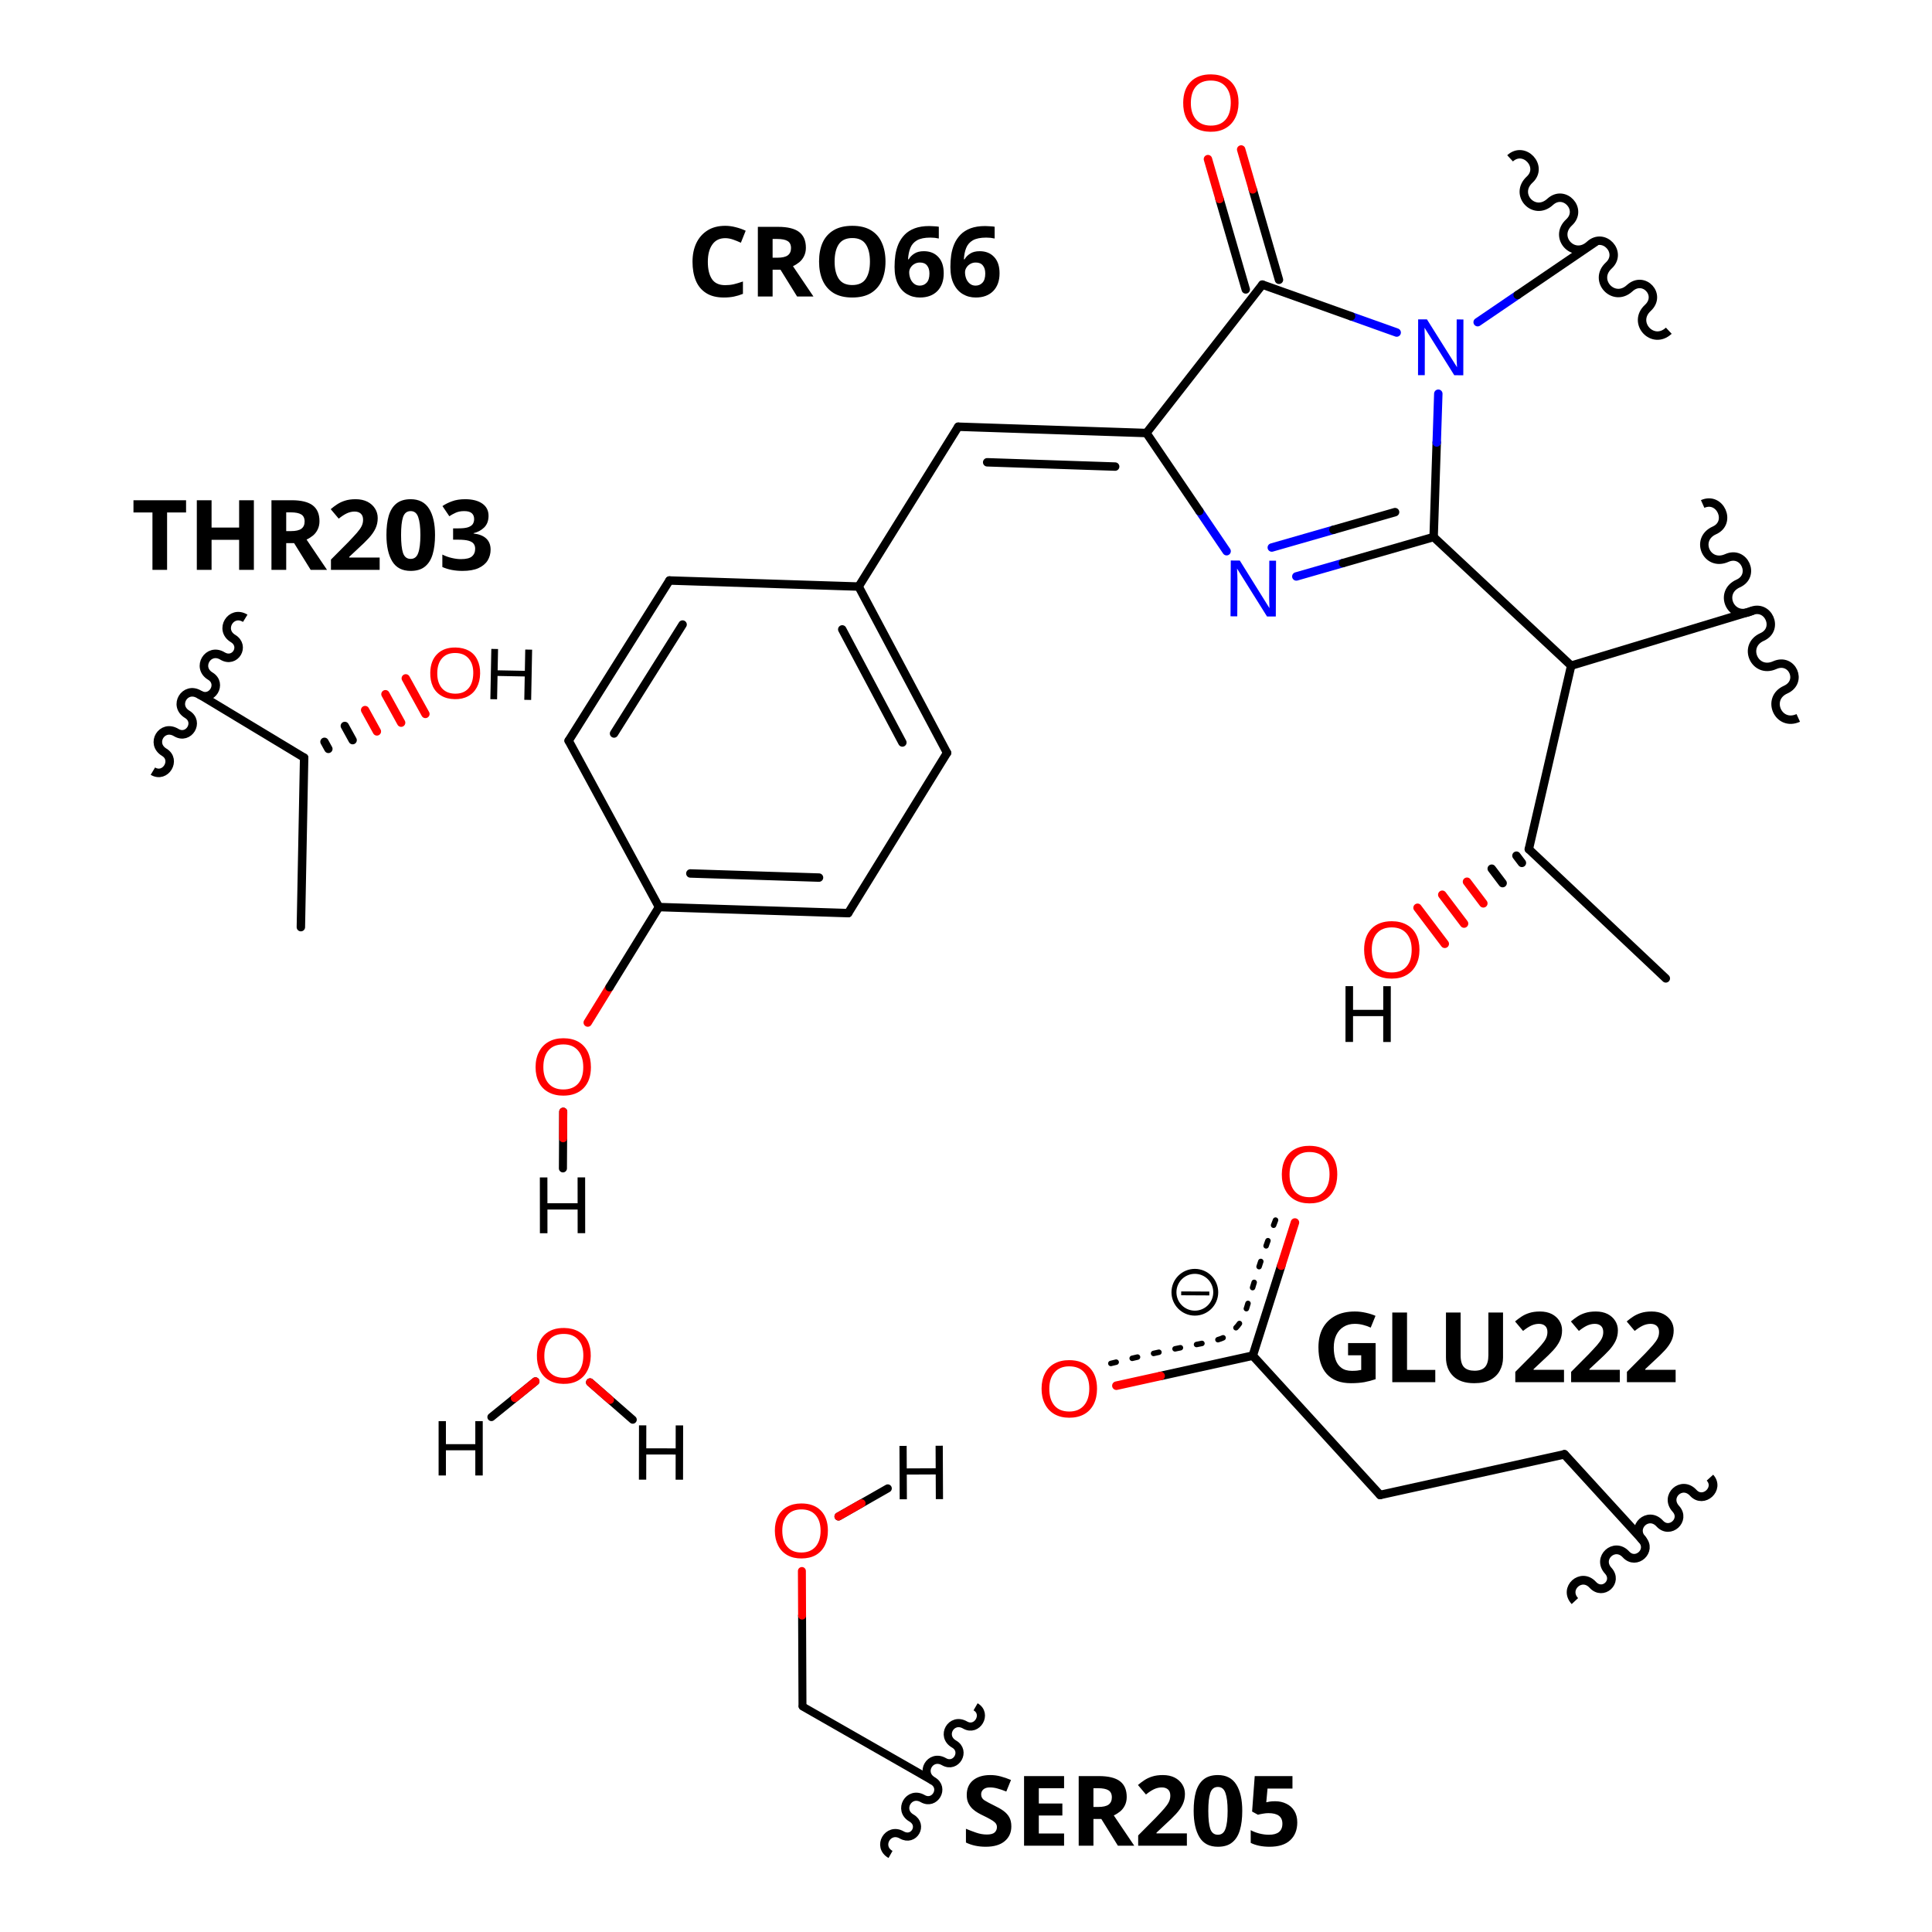
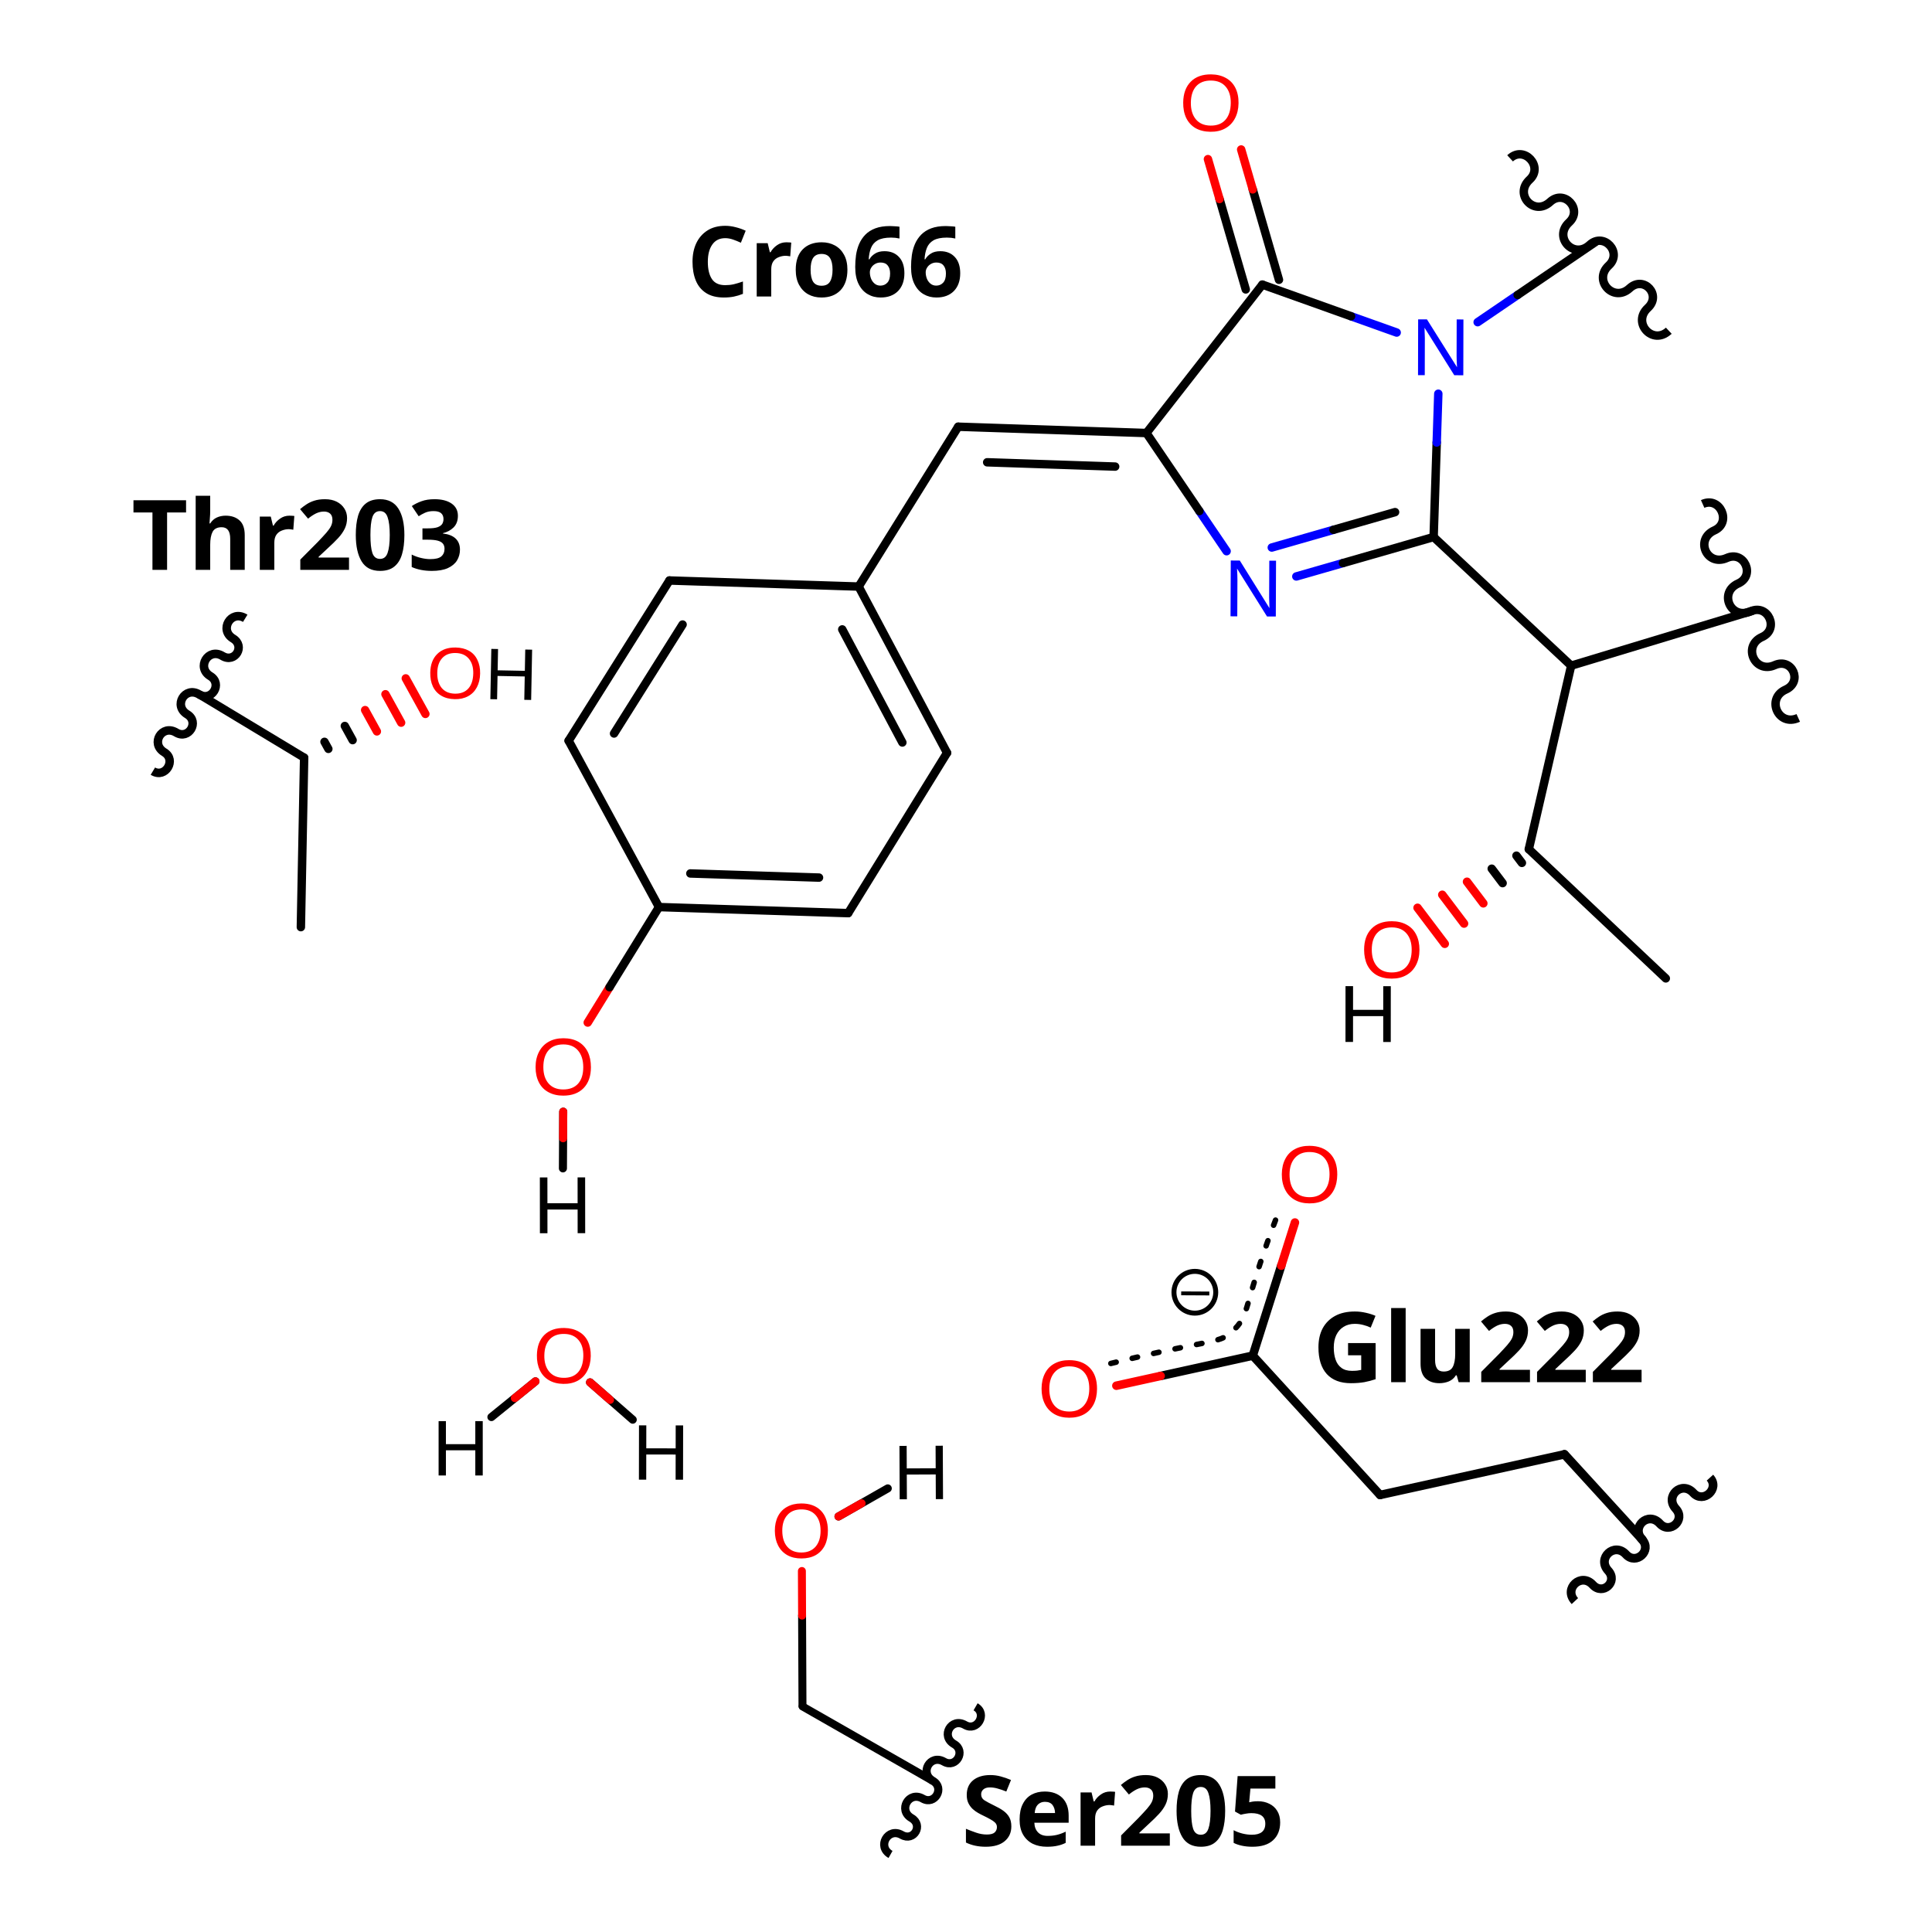
<svg xmlns="http://www.w3.org/2000/svg" version="1.1" id="svg2" width="2.75in" height="2.75in" viewBox="0 0 264 264">
  <defs id="defs6">
    <marker style="overflow:visible" id="Arrow2Mend" refX="0" refY="0" orient="auto">
      <path transform="scale(-0.6)" d="M 8.719,4.034 -2.207,0.016 8.719,-4.002 c -1.745,2.372 -1.735,5.617 -6e-7,8.035 z" style="fill:context-stroke;fill-rule:evenodd;stroke:context-stroke;stroke-width:0.625;stroke-linejoin:round" id="path6687" />
    </marker>
    <marker style="overflow:visible" id="Arrow2Lend" refX="0" refY="0" orient="auto">
      <path transform="matrix(-1.1,0,0,-1.1,-1.1,0)" d="M 8.719,4.034 -2.207,0.016 8.719,-4.002 c -1.745,2.372 -1.735,5.617 -6e-7,8.035 z" style="fill:context-stroke;fill-rule:evenodd;stroke:context-stroke;stroke-width:0.625;stroke-linejoin:round" id="path6681" />
    </marker>
    <marker style="overflow:visible" id="Arrow2Mend-5" refX="0" refY="0" orient="auto">
      <path transform="scale(-0.6)" d="M 8.719,4.034 -2.207,0.016 8.719,-4.002 c -1.745,2.372 -1.735,5.617 -6e-7,8.035 z" style="fill:context-stroke;fill-rule:evenodd;stroke:context-stroke;stroke-width:0.625;stroke-linejoin:round" id="path6687-6" />
    </marker>
  </defs>
  <g id="layer2">
    <text xml:space="preserve" style="font-weight:bold;font-size:13.333px;line-height:1.25;font-family:sans-serif;-inkscape-font-specification:'sans-serif Bold';stroke-width:1.576" x="179.396" y="188.866" id="text10030">
-       <tspan id="tspan10028" x="179.396" y="188.866" style="font-size:13.333px;stroke-width:1.576">GLU222</tspan>
+       <tspan id="tspan10028" x="179.396" y="188.866" style="font-size:13.333px;stroke-width:1.576">Glu222</tspan>
    </text>
    <text xml:space="preserve" style="font-weight:bold;font-size:13.333px;line-height:1.25;font-family:sans-serif;-inkscape-font-specification:'sans-serif Bold';stroke-width:1.576" x="131.381" y="252.211" id="text10030-5">
-       <tspan id="tspan10028-4" x="131.381" y="252.211" style="font-size:13.333px;stroke-width:1.576">SER205</tspan>
+       <tspan id="tspan10028-4" x="131.381" y="252.211" style="font-size:13.333px;stroke-width:1.576">Ser205</tspan>
    </text>
    <text xml:space="preserve" style="font-weight:bold;font-size:13.333px;line-height:1.25;font-family:sans-serif;-inkscape-font-specification:'sans-serif Bold';stroke-width:1.216" x="17.972" y="77.872" id="text10030-5-3">
-       <tspan id="tspan10028-4-5" x="17.972" y="77.872" style="font-size:13.333px;stroke-width:1.216">THR203</tspan>
+       <tspan id="tspan10028-4-5" x="17.972" y="77.872" style="font-size:13.333px;stroke-width:1.216">Thr203</tspan>
    </text>
    <g id="g21010" transform="matrix(-0.9086407,0.8304904,0.8304904,0.9086407,298.9976,-232.5659)">
      <line x1="287.478" y1="224.716" x2="287.478" y2="211.908" stroke="#000000" stroke-width="10" stroke-linejoin="round" stroke-linecap="round" id="line28-7" style="stroke-width:0.979;stroke-miterlimit:4;stroke-dasharray:none" />
      <line x1="287.478" y1="211.908" x2="305.623" y2="201.432" stroke="#000000" stroke-width="10" stroke-linejoin="round" stroke-linecap="round" id="line42-2" style="stroke-width:0.947;stroke-miterlimit:4;stroke-dasharray:none" />
      <line x1="305.623" y1="201.432" x2="305.622" y2="180.482" stroke="#000000" stroke-width="10" stroke-linejoin="round" stroke-linecap="round" id="line44-6" style="stroke-width:0.947;stroke-miterlimit:4;stroke-dasharray:none" />
      <g id="g3215" transform="translate(0.3695303,3.499347)">
        <line x1="296.181" y1="171.745" x2="305.253" y2="176.982" stroke="#000000" stroke-width="10" stroke-linejoin="round" stroke-linecap="round" id="line46-1" style="stroke-width:0.947;stroke-miterlimit:4;stroke-dasharray:none" />
        <line x1="296.181" y1="171.745" x2="291.828" y2="169.232" stroke="#ff0000" stroke-width="10" stroke-linejoin="round" stroke-linecap="round" id="line48-8" style="stroke-width:0.947;stroke-miterlimit:4;stroke-dasharray:none" />
      </g>
      <line x1="314.694" y1="175.244" x2="305.622" y2="180.482" stroke="#000000" stroke-width="10" stroke-linejoin="round" stroke-linecap="round" id="line54-2" style="stroke-width:0.947;stroke-miterlimit:4;stroke-dasharray:none" />
      <line x1="314.694" y1="175.244" x2="319.047" y2="172.731" stroke="#ff0000" stroke-width="10" stroke-linejoin="round" stroke-linecap="round" id="line56-0" style="stroke-width:0.947;stroke-miterlimit:4;stroke-dasharray:none" />
      <text x="94.712" y="323.261" fill="#ff0000" font-family="Arial" font-size="9.016px" font-style="normal" font-weight="normal" text-anchor="middle" id="text80" style="stroke-width:0.947;stroke-miterlimit:4;stroke-dasharray:none" transform="rotate(-42.93234)">O</text>
      <text x="122.708" y="346.744" fill="#ff0000" font-family="Arial" font-size="9.016px" font-style="normal" font-weight="normal" text-anchor="middle" id="text84" style="stroke-width:0.947;stroke-miterlimit:4;stroke-dasharray:none" transform="rotate(-42.67602)">O</text>
      <path style="fill:none;stroke:#000000;stroke-width:0.97;stroke-linecap:butt;stroke-linejoin:miter;stroke-miterlimit:4;stroke-dasharray:none;stroke-opacity:1" d="m 277.299,224.716 c 0,1.662 2.506,1.662 2.506,0 0,-1.895 2.623,-1.895 2.623,0 0,1.662 2.421,1.662 2.421,0 0,-1.895 2.643,-1.895 2.643,0 0,1.662 2.436,1.662 2.436,0 0,-1.895 2.675,-1.895 2.675,0 0,1.662 2.323,1.662 2.323,0 0,-1.895 2.7,-1.903 2.684,0" id="path5251" />
      <g id="g1481" transform="matrix(0.313339,-0.2893942,0.2893942,0.313339,108.6766,278.8173)">
        <circle style="opacity:1;fill:none;stroke:#000000;stroke-width:1.292;stroke-linecap:round;stroke-linejoin:round;stroke-miterlimit:4;stroke-dasharray:none" id="path294" cx="510.779" cy="127.495" r="5.437" />
        <path style="fill:none;stroke:#000000;stroke-width:1px;stroke-linecap:butt;stroke-linejoin:miter;stroke-opacity:1" d="m 507.013,127.799 h 7.319" id="path1397" />
      </g>
      <path style="fill:none;stroke:#000000;stroke-width:0.609;stroke-linecap:round;stroke-linejoin:miter;stroke-miterlimit:4;stroke-dasharray:0.609, 1.827;stroke-dashoffset:0;stroke-opacity:1" d="m 317.835,170.493 c -9.858,5.374 -10.292,6.475 -12.202,6.475 -3.096,0 -2.366,-1.101 -13.203,-6.479" id="path3250" />
    </g>
    <g id="g33121" transform="matrix(-0.9601996,0.7222365,0.7222365,0.9601996,258.3847,-239.2409)">
      <line x1="320.866" y1="106.714" x2="315.707" y2="119.512" stroke="#000000" stroke-width="0.42" stroke-linejoin="round" stroke-linecap="round" id="line12-1" style="stroke-width:0.947;stroke-miterlimit:4;stroke-dasharray:none" />
      <line x1="312.905" y1="120.377" x2="312.775" y2="119.46" stroke="#000000" stroke-width="0.294" stroke-linejoin="round" stroke-linecap="round" id="line28-3" style="stroke-width:0.947;stroke-miterlimit:4;stroke-dasharray:none" />
      <line x1="310.103" y1="121.24" x2="309.843" y2="119.408" stroke="#000000" stroke-width="0.294" stroke-linejoin="round" stroke-linecap="round" id="line32-1" style="stroke-width:0.947;stroke-miterlimit:4;stroke-dasharray:none" />
      <line x1="307.301" y1="122.104" x2="306.912" y2="119.355" stroke="#ff0000" stroke-width="0.294" stroke-linejoin="round" stroke-linecap="round" id="line36-63" style="stroke-width:0.947;stroke-miterlimit:4;stroke-dasharray:none" />
      <line x1="304.499" y1="122.968" x2="303.98" y2="119.303" stroke="#ff0000" stroke-width="0.294" stroke-linejoin="round" stroke-linecap="round" id="line40-0" style="stroke-width:0.947;stroke-miterlimit:4;stroke-dasharray:none" />
      <line x1="301.697" y1="123.832" x2="301.049" y2="119.251" stroke="#ff0000" stroke-width="0.294" stroke-linejoin="round" stroke-linecap="round" id="line44-1" style="stroke-width:0.947;stroke-miterlimit:4;stroke-dasharray:none" />
      <line x1="315.707" y1="119.512" x2="327.591" y2="134.693" stroke="#000000" stroke-width="0.42" stroke-linejoin="round" stroke-linecap="round" id="line46-5" style="stroke-width:0.959;stroke-miterlimit:4;stroke-dasharray:none" />
      <text x="-157.922" y="281.66" fill="#ff0000" font-family="Arial" font-size="8.317px" font-style="normal" font-weight="normal" text-anchor="middle" id="text66" style="stroke-width:0.947;stroke-miterlimit:4;stroke-dasharray:none" transform="matrix(-0.7874117,0.6164275,0.6164275,0.7874117,0,0)">O</text>
      <text x="-151.56" y="281.66" fill="#ff0000" font-family="Arial" font-size="8.317px" font-style="normal" font-weight="normal" text-anchor="middle" id="text68" style="fill:#4d4d4d;stroke-width:0.947;stroke-miterlimit:4;stroke-dasharray:none" transform="matrix(-0.7874117,0.6164275,0.6164275,0.7874117,0,0)">
        <tspan style="fill:#000000" id="tspan15697">H</tspan>
      </text>
      <path style="fill:none;stroke:#000000;stroke-width:0.97;stroke-linecap:butt;stroke-linejoin:miter;stroke-miterlimit:4;stroke-dasharray:none;stroke-opacity:1" d="m 330.377,110.398 c -0.62,1.542 -2.945,0.607 -2.325,-0.935 0.707,-1.758 -1.726,-2.737 -2.433,-0.979 -0.62,1.542 -2.866,0.639 -2.246,-0.903 0.707,-1.758 -1.745,-2.744 -2.452,-0.986 -0.62,1.542 -2.881,0.633 -2.26,-0.909 0.707,-1.758 -1.775,-2.757 -2.482,-0.998 -0.62,1.542 -2.776,0.675 -2.155,-0.867 0.707,-1.758 -1.795,-2.773 -2.49,-1.001" id="path5251-5" />
    </g>
    <g id="g39975" transform="rotate(-43.93992,69.86958,156.2453)">
      <line x1="54.961" y1="187.219" x2="55.622" y2="194.938" stroke="#000000" stroke-width="10" stroke-linejoin="round" stroke-linecap="round" id="line26-6-0" style="stroke:#000000;stroke-width:1.104;stroke-miterlimit:4;stroke-dasharray:none" />
      <text x="167.601" y="93.688" fill="#ff0000" font-family="Arial" font-size="10.795px" font-style="normal" font-weight="normal" text-anchor="middle" id="text48-9" style="stroke-width:1.104;stroke-miterlimit:4;stroke-dasharray:none" transform="rotate(45)">O</text>
      <text x="151.796" y="109.4" fill="#ff0000" font-family="Arial" font-size="10.795px" font-style="normal" font-weight="normal" text-anchor="middle" id="text50-1" style="fill:#4d4d4d;stroke-width:1.104;stroke-miterlimit:4;stroke-dasharray:none" transform="rotate(43.93729)">
        <tspan style="fill:#000000;stroke-width:1.104" id="tspan18705">H</tspan>
      </text>
      <text x="179.342" y="109.692" fill="#ff0000" font-family="Arial" font-size="10.795px" font-style="normal" font-weight="normal" text-anchor="middle" id="text50-1-2" style="fill:#4d4d4d;stroke-width:1.104;stroke-miterlimit:4;stroke-dasharray:none" transform="rotate(44.02927)">
        <tspan style="fill:#000000;stroke-width:1.104" id="tspan20753">H</tspan>
      </text>
      <line x1="54.961" y1="187.219" x2="55.267" y2="190.833" stroke="#ff0000" stroke-width="10" stroke-linejoin="round" stroke-linecap="round" id="line39802" style="stroke-width:1.104;stroke-miterlimit:4;stroke-dasharray:none" />
      <line x1="49.684" y1="181.943" x2="41.966" y2="181.282" stroke="#000000" stroke-width="10" stroke-linejoin="round" stroke-linecap="round" id="line47464" style="stroke:#000000;stroke-width:1.104;stroke-miterlimit:4;stroke-dasharray:none" />
      <line x1="49.684" y1="181.943" x2="46.071" y2="181.636" stroke="#ff0000" stroke-width="10" stroke-linejoin="round" stroke-linecap="round" id="line47466" style="stroke-width:1.104;stroke-miterlimit:4;stroke-dasharray:none" />
    </g>
    <g id="g40359" transform="translate(29.24627,-12.41768)">
      <line x1="98.105" y1="255.707" x2="80.42" y2="245.6" stroke="#000000" stroke-width="10" stroke-linejoin="round" stroke-linecap="round" id="line12-3" style="stroke-width:1.077;stroke-miterlimit:4;stroke-dasharray:none" />
      <line x1="80.356" y1="233.182" x2="80.41" y2="245.523" stroke="#000000" stroke-width="10" stroke-linejoin="round" stroke-linecap="round" id="line26-6" style="stroke-width:1.086;stroke-miterlimit:4;stroke-dasharray:none" />
      <line x1="80.356" y1="233.182" x2="80.329" y2="227.089" stroke="#ff0000" stroke-width="10" stroke-linejoin="round" stroke-linecap="round" id="line28-1" style="stroke-width:1.086;stroke-miterlimit:4;stroke-dasharray:none" />
      <text x="-79.276" y="225.62" fill="#ff0000" font-family="Arial" font-size="10.616px" font-style="normal" font-weight="normal" text-anchor="middle" id="text48" style="stroke-width:1.086;stroke-miterlimit:4;stroke-dasharray:none" transform="matrix(-0.9999903,0.00440564,0.00440564,0.9999903,0,0)">O</text>
      <text x="-95.696" y="217.703" fill="#ff0000" font-family="Arial" font-size="10.616px" font-style="normal" font-weight="normal" text-anchor="middle" id="text50" style="fill:#4d4d4d;stroke-width:1.086;stroke-miterlimit:4;stroke-dasharray:none" transform="matrix(-0.9999903,0.00440564,0.00440564,0.9999903,0,0)">
        <tspan style="fill:#000000;stroke-width:1.086" id="tspan23080">H</tspan>
      </text>
      <path style="fill:none;stroke:#000000;stroke-width:1.112;stroke-linecap:butt;stroke-linejoin:miter;stroke-miterlimit:4;stroke-dasharray:none;stroke-opacity:1" d="m 104.063,245.645 c 1.651,0.951 0.217,3.44 -1.434,2.489 -1.882,-1.085 -3.383,1.521 -1.501,2.605 1.651,0.951 0.266,3.356 -1.385,2.405 -1.882,-1.085 -3.395,1.54 -1.512,2.625 1.651,0.951 0.257,3.371 -1.395,2.42 -1.882,-1.085 -3.414,1.573 -1.531,2.658 1.651,0.951 0.322,3.259 -1.329,2.308 -1.882,-1.085 -3.436,1.593 -1.535,2.666" id="path5251-7" />
      <g id="g40250-3" transform="rotate(-120,96.52326,176.4743)">
        <line x1="64.738" y1="145.2" x2="64.695" y2="152.947" stroke="#000000" stroke-width="10" stroke-linejoin="round" stroke-linecap="round" id="line47464-5-6" style="stroke:#000000;stroke-width:1.104;stroke-miterlimit:4;stroke-dasharray:none" />
        <line x1="64.738" y1="145.2" x2="64.721" y2="148.827" stroke="#ff0000" stroke-width="10" stroke-linejoin="round" stroke-linecap="round" id="line47466-0-1" style="stroke-width:1.104;stroke-miterlimit:4;stroke-dasharray:none" />
      </g>
    </g>
    <g id="g40884" transform="translate(-5.164421,-9.299588)">
      <text xml:space="preserve" style="font-weight:bold;font-size:13.333px;line-height:1.25;font-family:sans-serif;-inkscape-font-specification:'sans-serif Bold';stroke-width:1.576" x="99.029" y="49.813" id="text10030-7">
-         <tspan id="tspan10028-6" x="99.029" y="49.813" style="font-weight:bold;font-size:13.333px;stroke-width:1.576">CRO66</tspan>
+         <tspan id="tspan10028-6" x="99.029" y="49.813" style="font-weight:bold;font-size:13.333px;stroke-width:1.576">Cro66</tspan>
      </text>
      <g id="g40250" transform="translate(17.38999,16.0072)">
        <line x1="64.738" y1="145.2" x2="64.695" y2="152.947" stroke="#000000" stroke-width="10" stroke-linejoin="round" stroke-linecap="round" id="line47464-5" style="stroke:#000000;stroke-width:1.104;stroke-miterlimit:4;stroke-dasharray:none" />
        <line x1="64.738" y1="145.2" x2="64.721" y2="148.827" stroke="#ff0000" stroke-width="10" stroke-linejoin="round" stroke-linecap="round" id="line47466-0" style="stroke-width:1.104;stroke-miterlimit:4;stroke-dasharray:none" />
      </g>
      <g id="g1912" transform="rotate(-15,-177.3286,1408.972)" style="stroke-width:1.152;stroke-miterlimit:4;stroke-dasharray:none">
        <line x1="546.475" y1="292.277" x2="532.964" y2="270.375" stroke="#000000" stroke-width="1.217" stroke-linejoin="round" stroke-linecap="round" id="line1740" style="stroke-width:1.152;stroke-miterlimit:4;stroke-dasharray:none" />
        <line x1="532.964" y1="270.375" x2="545.045" y2="247.653" stroke="#000000" stroke-width="1.217" stroke-linejoin="round" stroke-linecap="round" id="line1742" style="stroke-width:1.152;stroke-miterlimit:4;stroke-dasharray:none" />
        <line x1="545.045" y1="247.653" x2="570.899" y2="246.823" stroke="#000000" stroke-width="1.217" stroke-linejoin="round" stroke-linecap="round" id="line1744" style="stroke-width:1.152;stroke-miterlimit:4;stroke-dasharray:none" />
        <line x1="545.045" y1="247.653" x2="531.439" y2="225.811" stroke="#000000" stroke-width="1.217" stroke-linejoin="round" stroke-linecap="round" id="line1746" style="stroke-width:1.152;stroke-miterlimit:4;stroke-dasharray:none" />
      </g>
      <path style="fill:none;stroke:#000000;stroke-width:1.152;stroke-linecap:butt;stroke-linejoin:miter;stroke-miterlimit:4;stroke-dasharray:none;stroke-opacity:1" d="m 237.826,78.166 c 2.393,-1.069 4.004,2.537 1.611,3.607 -2.728,1.219 -1.041,4.994 1.687,3.775 2.393,-1.069 3.949,2.415 1.557,3.484 -2.728,1.219 -1.028,5.022 1.7,3.803 2.393,-1.069 3.959,2.437 1.567,3.506 -2.728,1.219 -1.007,5.069 1.721,3.851 2.393,-1.069 3.887,2.275 1.494,3.344 -2.728,1.219 -1.003,5.11 1.726,3.863" id="path5251-5-6" />
      <path style="fill:none;stroke:#000000;stroke-width:1.152;stroke-linecap:butt;stroke-linejoin:miter;stroke-miterlimit:4;stroke-dasharray:none;stroke-opacity:1" d="m 211.51,30.935 c 1.928,-1.775 4.604,1.131 2.676,2.906 -2.198,2.024 0.602,5.065 2.8,3.042 1.928,-1.775 4.513,1.032 2.585,2.807 -2.198,2.024 0.624,5.088 2.822,3.065 1.928,-1.775 4.529,1.05 2.601,2.825 -2.198,2.024 0.659,5.126 2.857,3.103 1.928,-1.775 4.409,0.919 2.481,2.694 -2.198,2.024 0.675,5.163 2.865,3.112" id="path5251-5-6-4" />
      <line x1="88.456" y1="144.197" x2="85.477" y2="149.026" stroke="#ff0000" stroke-width="1.217" stroke-linejoin="round" stroke-linecap="round" id="line50-3" style="stroke-width:1.152;stroke-miterlimit:4;stroke-dasharray:none" />
      <line x1="88.456" y1="144.197" x2="95.211" y2="133.247" stroke="#000000" stroke-width="1.217" stroke-linejoin="round" stroke-linecap="round" id="line52-6" style="stroke-width:1.152;stroke-miterlimit:4;stroke-dasharray:none" />
      <line x1="121.064" y1="134.075" x2="95.211" y2="133.247" stroke="#000000" stroke-width="1.217" stroke-linejoin="round" stroke-linecap="round" id="line54-7" style="stroke-width:1.152;stroke-miterlimit:4;stroke-dasharray:none" />
      <line x1="117.08" y1="129.219" x2="99.498" y2="128.655" stroke="#000000" stroke-width="1.217" stroke-linejoin="round" stroke-linecap="round" id="line56-5" style="stroke-width:1.152;stroke-miterlimit:4;stroke-dasharray:none" />
      <line x1="121.064" y1="134.075" x2="134.575" y2="112.174" stroke="#000000" stroke-width="1.217" stroke-linejoin="round" stroke-linecap="round" id="line58-3" style="stroke-width:1.152;stroke-miterlimit:4;stroke-dasharray:none" />
      <line x1="95.211" y1="133.247" x2="82.867" y2="110.516" stroke="#000000" stroke-width="1.217" stroke-linejoin="round" stroke-linecap="round" id="line62-6" style="stroke-width:1.152;stroke-miterlimit:4;stroke-dasharray:none" />
      <line x1="134.575" y1="112.174" x2="122.495" y2="89.451" stroke="#000000" stroke-width="1.217" stroke-linejoin="round" stroke-linecap="round" id="line64-2" style="stroke-width:1.152;stroke-miterlimit:4;stroke-dasharray:none" />
      <line x1="128.469" y1="110.756" x2="120.254" y2="95.305" stroke="#000000" stroke-width="1.217" stroke-linejoin="round" stroke-linecap="round" id="line66-9" style="stroke-width:1.152;stroke-miterlimit:4;stroke-dasharray:none" />
      <line x1="188.676" y1="86.24" x2="182.304" y2="88.07" stroke="#0000ff" stroke-width="1.217" stroke-linejoin="round" stroke-linecap="round" id="line68-1" style="stroke-width:1.152;stroke-miterlimit:4;stroke-dasharray:none" />
      <line x1="188.676" y1="86.24" x2="201.064" y2="82.683" stroke="#000000" stroke-width="1.217" stroke-linejoin="round" stroke-linecap="round" id="line70-2" style="stroke-width:1.152;stroke-miterlimit:4;stroke-dasharray:none" />
      <line x1="187.373" y1="81.698" x2="178.949" y2="84.117" stroke="#0000ff" stroke-width="1.217" stroke-linejoin="round" stroke-linecap="round" id="line72-7" style="stroke-width:1.152;stroke-miterlimit:4;stroke-dasharray:none" />
      <line x1="187.373" y1="81.698" x2="195.796" y2="79.279" stroke="#000000" stroke-width="1.217" stroke-linejoin="round" stroke-linecap="round" id="line74-0" style="stroke-width:1.152;stroke-miterlimit:4;stroke-dasharray:none" />
      <line x1="169.055" y1="79.134" x2="172.776" y2="84.619" stroke="#0000ff" stroke-width="1.217" stroke-linejoin="round" stroke-linecap="round" id="line76-9" style="stroke-width:1.152;stroke-miterlimit:4;stroke-dasharray:none" />
      <line x1="169.055" y1="79.134" x2="161.82" y2="68.471" stroke="#000000" stroke-width="1.217" stroke-linejoin="round" stroke-linecap="round" id="line78-3" style="stroke-width:1.152;stroke-miterlimit:4;stroke-dasharray:none" />
      <line x1="201.486" y1="69.764" x2="201.064" y2="82.683" stroke="#000000" stroke-width="1.217" stroke-linejoin="round" stroke-linecap="round" id="line80-6" style="stroke-width:1.152;stroke-miterlimit:4;stroke-dasharray:none" />
      <line x1="201.486" y1="69.764" x2="201.703" y2="63.099" stroke="#0000ff" stroke-width="1.217" stroke-linejoin="round" stroke-linecap="round" id="line82-0" style="stroke-width:1.152;stroke-miterlimit:4;stroke-dasharray:none" />
      <line x1="82.867" y1="110.516" x2="96.641" y2="88.622" stroke="#000000" stroke-width="1.217" stroke-linejoin="round" stroke-linecap="round" id="line84-6" style="stroke-width:1.152;stroke-miterlimit:4;stroke-dasharray:none" />
      <line x1="89.072" y1="109.529" x2="98.438" y2="94.641" stroke="#000000" stroke-width="1.217" stroke-linejoin="round" stroke-linecap="round" id="line86-2" style="stroke-width:1.152;stroke-miterlimit:4;stroke-dasharray:none" />
      <line x1="122.495" y1="89.451" x2="96.641" y2="88.622" stroke="#000000" stroke-width="1.217" stroke-linejoin="round" stroke-linecap="round" id="line88-6" style="stroke-width:1.152;stroke-miterlimit:4;stroke-dasharray:none" />
      <line x1="122.495" y1="89.451" x2="136.1" y2="67.609" stroke="#000000" stroke-width="1.217" stroke-linejoin="round" stroke-linecap="round" id="line90-1" style="stroke-width:1.152;stroke-miterlimit:4;stroke-dasharray:none" />
      <line x1="212.544" y1="49.603" x2="207.08" y2="53.324" stroke="#0000ff" stroke-width="1.217" stroke-linejoin="round" stroke-linecap="round" id="line92-8" style="stroke-width:1.152;stroke-miterlimit:4;stroke-dasharray:none" />
      <line x1="212.544" y1="49.603" x2="223.18" y2="42.363" stroke="#000000" stroke-width="1.217" stroke-linejoin="round" stroke-linecap="round" id="line94-7" style="stroke-width:1.152;stroke-miterlimit:4;stroke-dasharray:none" />
      <line x1="189.784" y1="52.517" x2="196.015" y2="54.741" stroke="#0000ff" stroke-width="1.217" stroke-linejoin="round" stroke-linecap="round" id="line96-9" style="stroke-width:1.152;stroke-miterlimit:4;stroke-dasharray:none" />
      <line x1="189.784" y1="52.517" x2="177.661" y2="48.191" stroke="#000000" stroke-width="1.217" stroke-linejoin="round" stroke-linecap="round" id="line98-2" style="stroke-width:1.152;stroke-miterlimit:4;stroke-dasharray:none" />
      <line x1="161.82" y1="68.471" x2="136.1" y2="67.609" stroke="#000000" stroke-width="1.217" stroke-linejoin="round" stroke-linecap="round" id="line100-0" style="stroke-width:1.152;stroke-miterlimit:4;stroke-dasharray:none" />
      <line x1="157.547" y1="73.056" x2="140.058" y2="72.47" stroke="#000000" stroke-width="1.217" stroke-linejoin="round" stroke-linecap="round" id="line102-2" style="stroke-width:1.152;stroke-miterlimit:4;stroke-dasharray:none" />
      <line x1="161.82" y1="68.471" x2="177.661" y2="48.191" stroke="#000000" stroke-width="1.217" stroke-linejoin="round" stroke-linecap="round" id="line106-3" style="stroke-width:1.152;stroke-miterlimit:4;stroke-dasharray:none" />
      <line x1="176.344" y1="35.176" x2="179.93" y2="47.532" stroke="#000000" stroke-width="1.217" stroke-linejoin="round" stroke-linecap="round" id="line122-7" style="stroke-width:1.152;stroke-miterlimit:4;stroke-dasharray:none" />
      <line x1="176.344" y1="35.176" x2="174.764" y2="29.727" stroke="#ff0000" stroke-width="1.217" stroke-linejoin="round" stroke-linecap="round" id="line124-3" style="stroke-width:1.152;stroke-miterlimit:4;stroke-dasharray:none" />
      <line x1="171.807" y1="36.492" x2="175.392" y2="48.849" stroke="#000000" stroke-width="1.217" stroke-linejoin="round" stroke-linecap="round" id="line126-6" style="stroke-width:1.152;stroke-miterlimit:4;stroke-dasharray:none" />
      <line x1="171.807" y1="36.492" x2="170.225" y2="31.044" stroke="#ff0000" stroke-width="1.217" stroke-linejoin="round" stroke-linecap="round" id="line128-1" style="stroke-width:1.152;stroke-miterlimit:4;stroke-dasharray:none" />
      <g id="g1528" transform="rotate(45,546.617,-226.9643)" style="stroke-width:1.152;stroke-miterlimit:4;stroke-dasharray:none">
        <line x1="560.019" y1="259.118" x2="561.242" y2="259.288" stroke="#000000" stroke-width="0.852" stroke-linejoin="round" stroke-linecap="round" id="line10" style="stroke-width:1.152;stroke-miterlimit:4;stroke-dasharray:none" />
        <line x1="558.888" y1="262.765" x2="561.335" y2="263.106" stroke="#000000" stroke-width="0.852" stroke-linejoin="round" stroke-linecap="round" id="line14" style="stroke-width:1.152;stroke-miterlimit:4;stroke-dasharray:none" />
        <line x1="557.756" y1="266.414" x2="561.427" y2="266.924" stroke="#ff0000" stroke-width="0.852" stroke-linejoin="round" stroke-linecap="round" id="line18" style="stroke-width:1.152;stroke-miterlimit:4;stroke-dasharray:none" />
        <line x1="556.626" y1="270.061" x2="561.519" y2="270.742" stroke="#ff0000" stroke-width="0.852" stroke-linejoin="round" stroke-linecap="round" id="line22" style="stroke-width:1.152;stroke-miterlimit:4;stroke-dasharray:none" />
        <line x1="555.494" y1="273.709" x2="561.611" y2="274.56" stroke="#ff0000" stroke-width="0.852" stroke-linejoin="round" stroke-linecap="round" id="line26" style="stroke-width:1.152;stroke-miterlimit:4;stroke-dasharray:none" />
        <text x="196.105" y="595.787" fill="#ff0000" font-family="Arial" font-size="11.077px" font-style="normal" font-weight="normal" text-anchor="middle" id="text144" transform="rotate(-44.96373)" style="stroke-width:1.152;stroke-miterlimit:4;stroke-dasharray:none">O</text>
        <text x="192.884" y="604.552" fill="#ff0000" font-family="Arial" font-size="11.077px" font-style="normal" font-weight="normal" text-anchor="middle" id="text146" transform="rotate(-44.96373)" style="stroke-width:1.152;stroke-miterlimit:4;stroke-dasharray:none">
          <tspan style="fill:#000000;stroke-width:1.152;stroke-miterlimit:4;stroke-dasharray:none" id="tspan30254">H</tspan>
        </text>
      </g>
      <text x="-176.81" y="-85.135" fill="#0000ff" font-family="Arial" font-size="11.077px" font-style="normal" font-weight="normal" text-anchor="middle" id="text152-2" transform="rotate(-179.7513)" style="stroke-width:1.152;stroke-miterlimit:4;stroke-dasharray:none">N</text>
      <text x="202.162" y="60.117" fill="#0000ff" font-family="Arial" font-size="11.077px" font-style="normal" font-weight="normal" text-anchor="middle" id="text156-9" style="stroke-width:1.152;stroke-miterlimit:4;stroke-dasharray:none" transform="rotate(0.128387)">N</text>
      <text x="170.931" y="24.819" fill="#ff0000" font-family="Arial" font-size="11.077px" font-style="normal" font-weight="normal" text-anchor="middle" id="text162-3" style="stroke-width:1.152;stroke-miterlimit:4;stroke-dasharray:none" transform="rotate(0.798707)">O</text>
      <text x="-81.985" y="-151.358" fill="#ff0000" font-family="Arial" font-size="11.077px" font-style="normal" font-weight="normal" text-anchor="middle" id="text190-9" transform="rotate(179.9449)" style="stroke-width:1.152;stroke-miterlimit:4;stroke-dasharray:none">O</text>
      <text x="-81.865" y="-170.264" fill="#ff0000" font-family="Arial" font-size="11.077px" font-style="normal" font-weight="normal" text-anchor="middle" id="text192-4" transform="rotate(179.9449)" style="stroke-width:1.152;stroke-miterlimit:4;stroke-dasharray:none">
        <tspan style="fill:#000000;stroke-width:1.152;stroke-miterlimit:4;stroke-dasharray:none" id="tspan27192">H</tspan>
      </text>
    </g>
  </g>
</svg>
